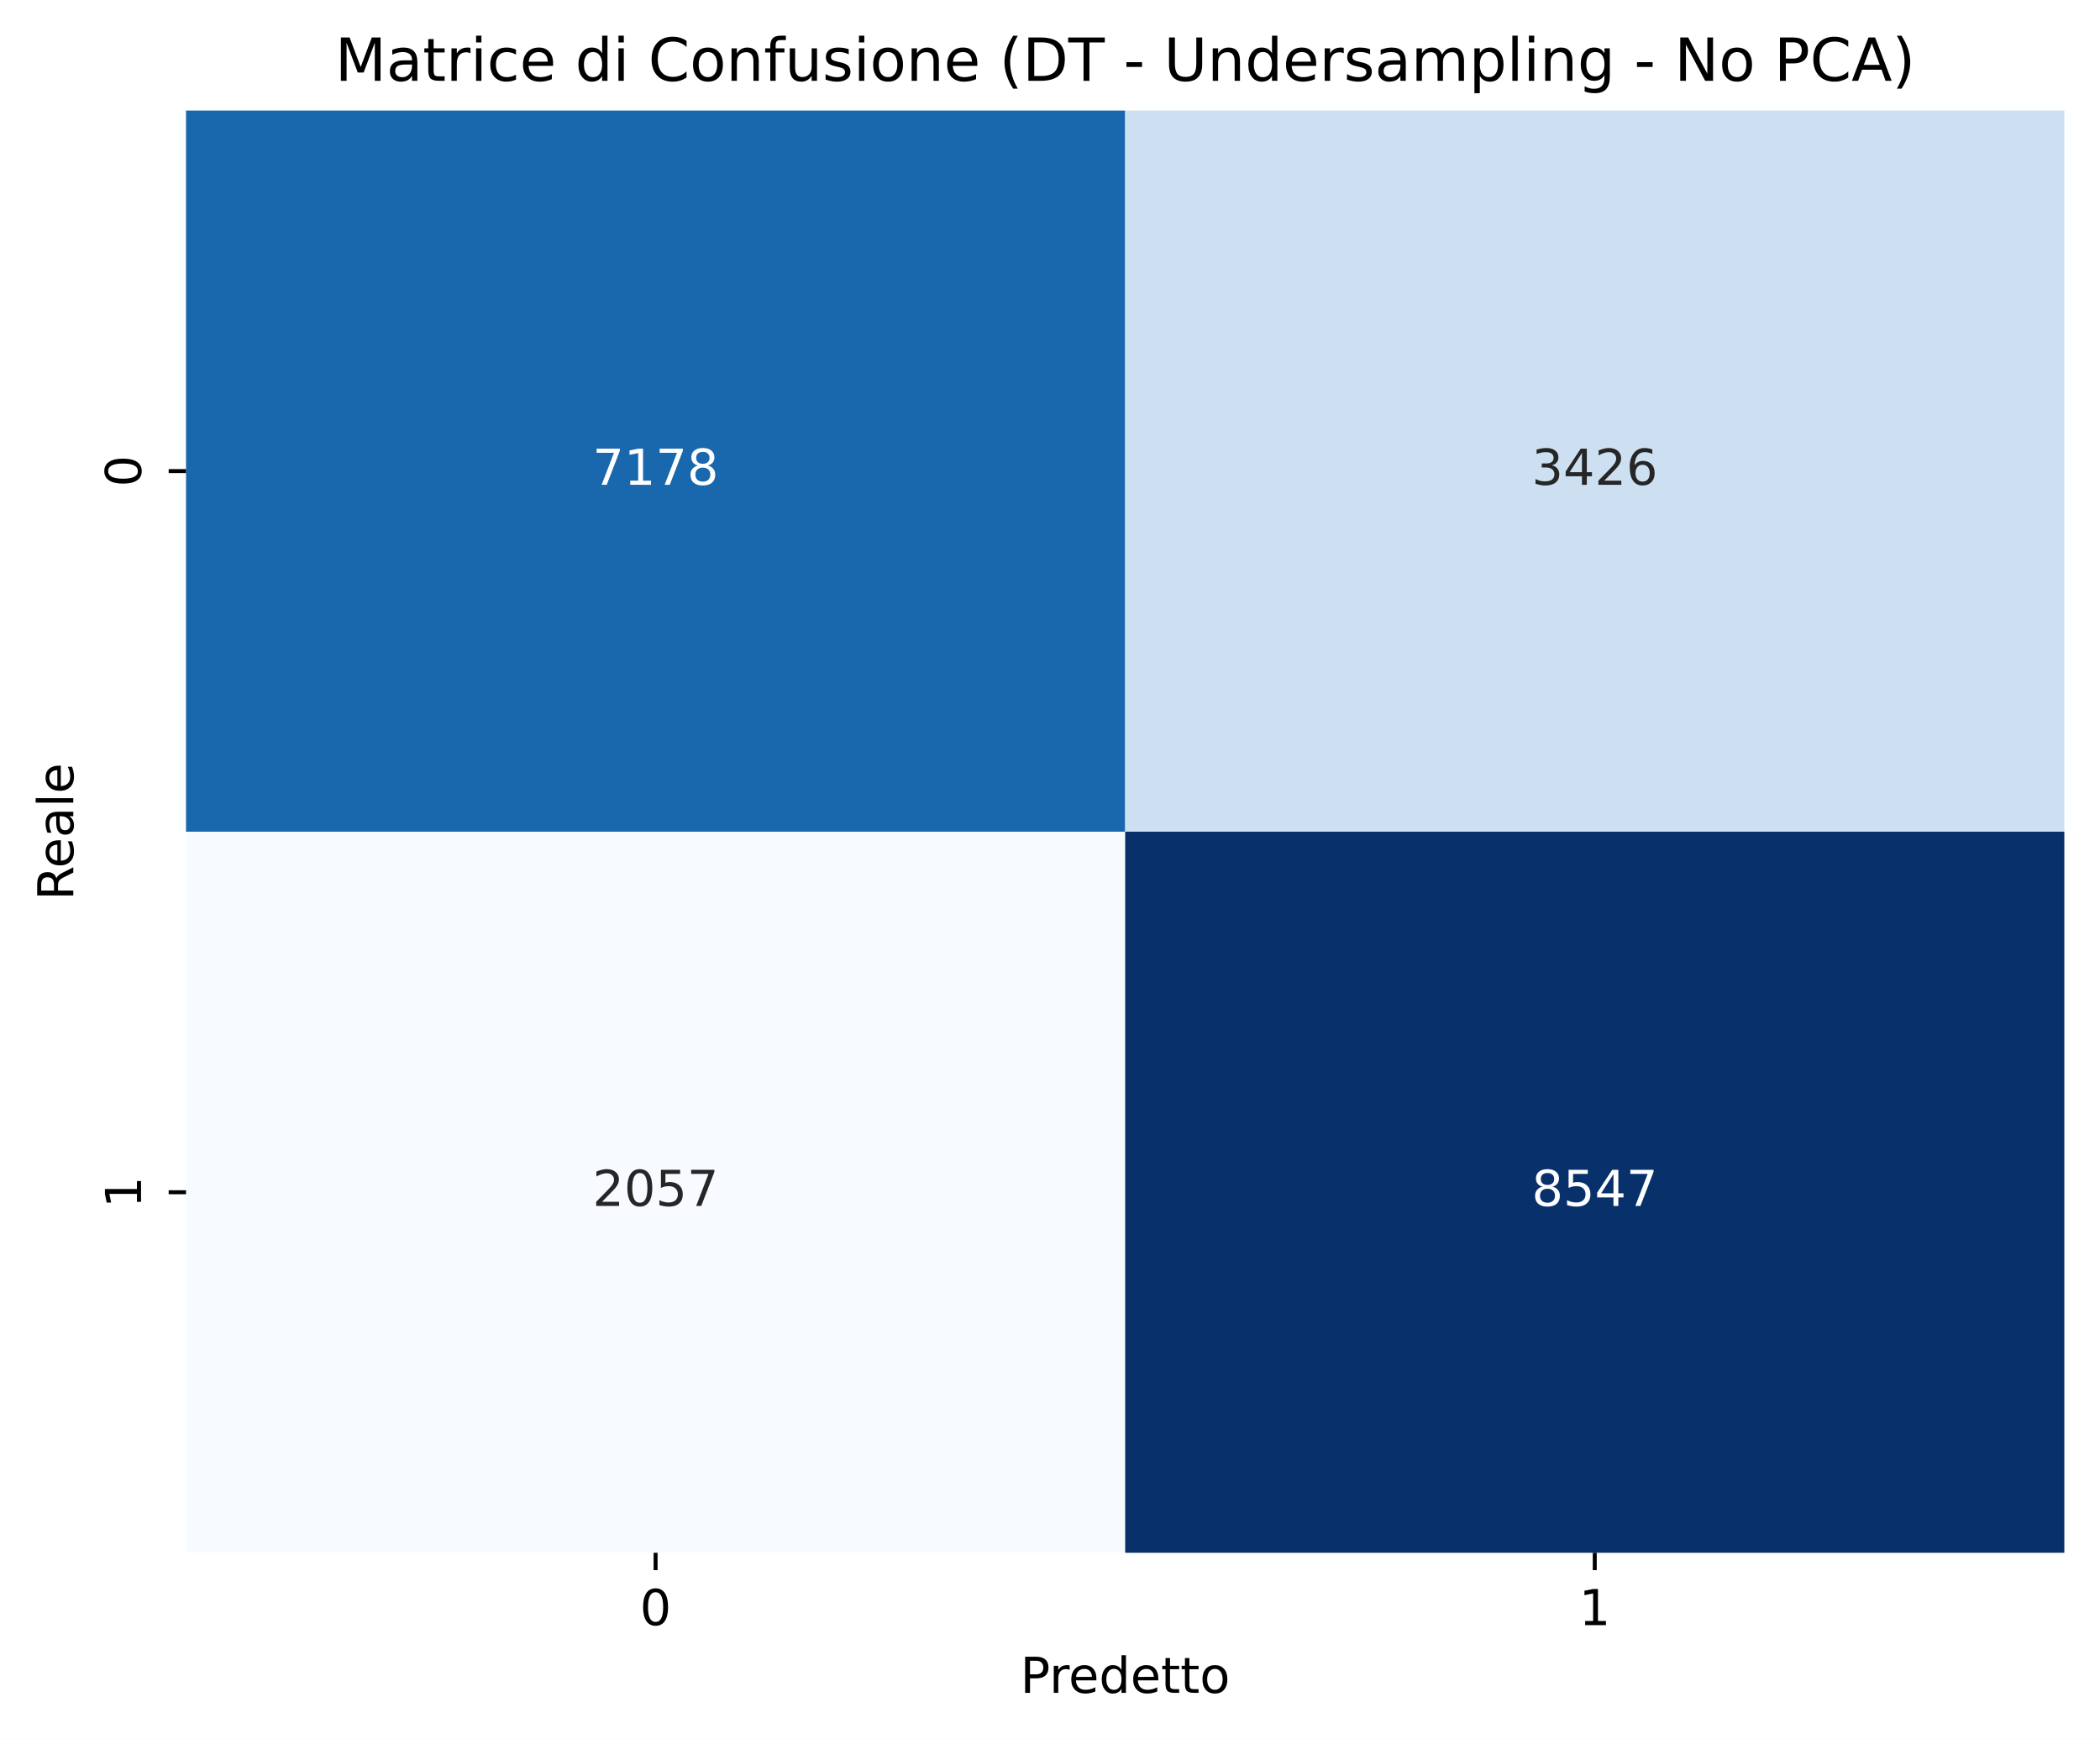
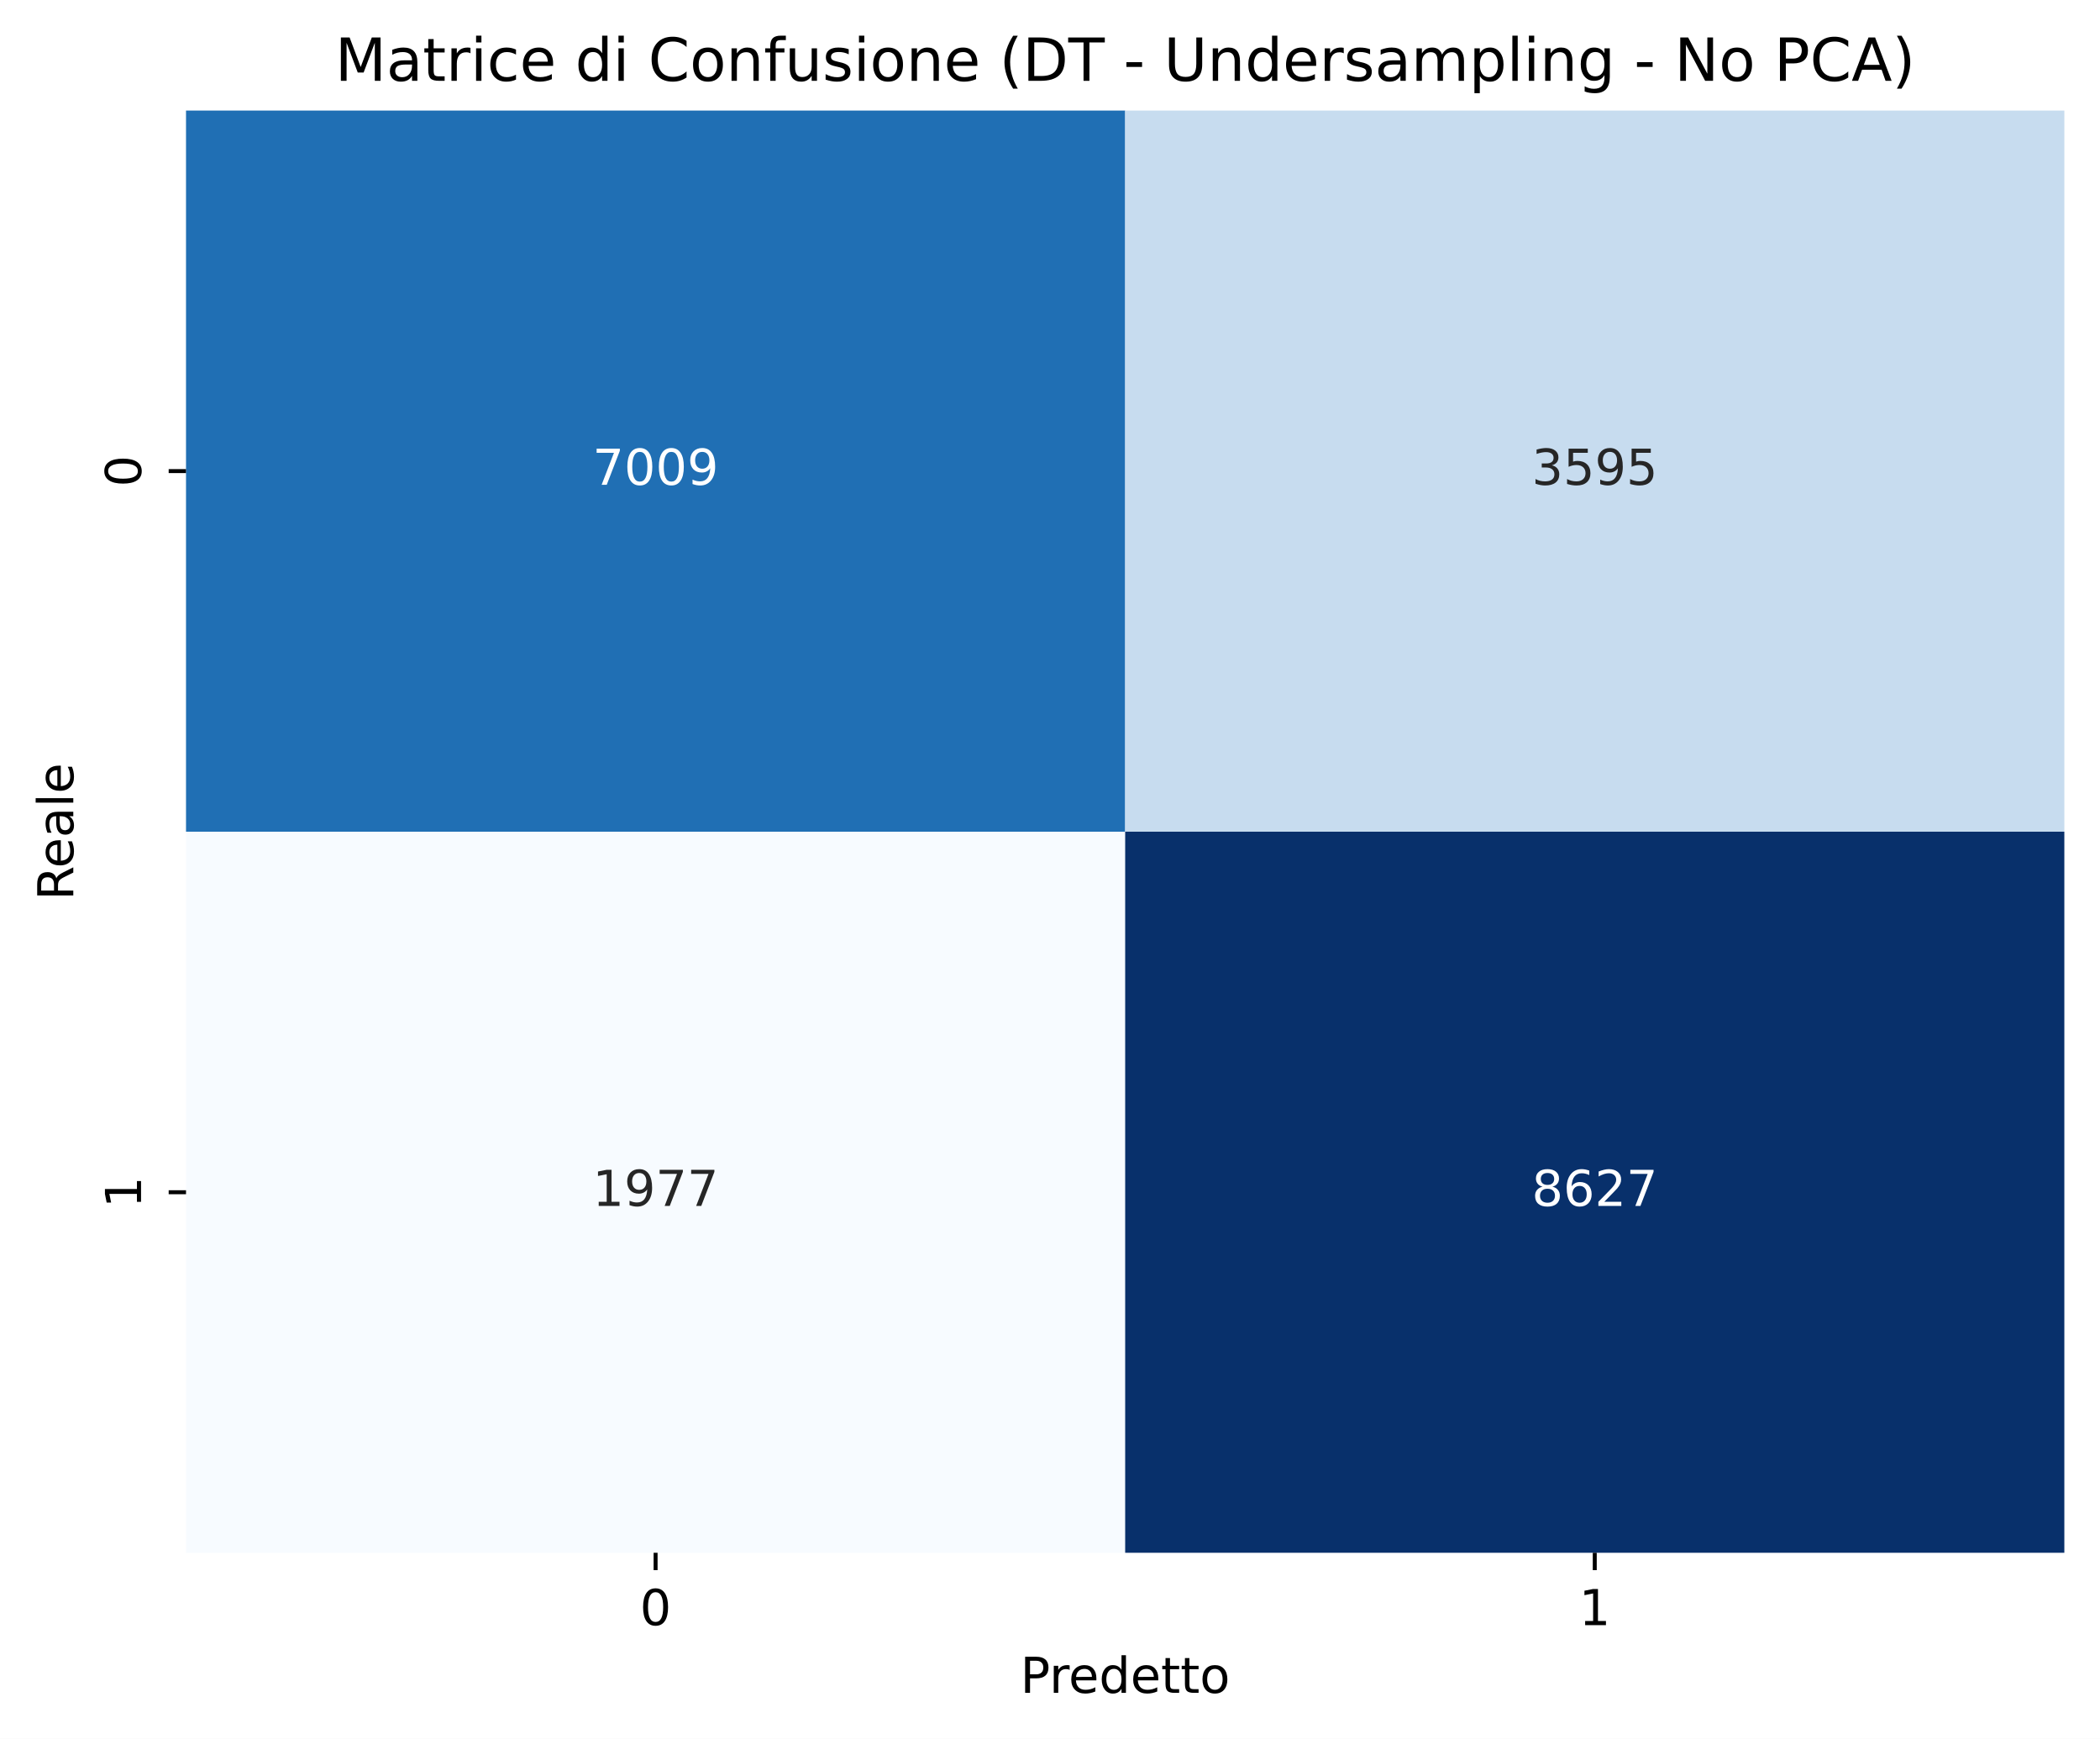
<svg xmlns="http://www.w3.org/2000/svg" xmlns:xlink="http://www.w3.org/1999/xlink" width="423.996pt" height="351.034pt" viewBox="0 0 423.996 351.034" version="1.1">
  <defs>
    <style type="text/css">*{stroke-linejoin: round; stroke-linecap: butt}</style>
  </defs>
  <g id="figure_1">
    <g id="patch_1">
      <path d="M 0 351.034  L 423.996 351.034  L 423.996 0  L 0 0  z " style="fill: #ffffff" />
    </g>
    <g id="axes_1">
      <g id="patch_2">
        <path d="M 37.556 313.478  L 416.796 313.478  L 416.796 22.318  L 37.556 22.318  z " style="fill: #ffffff" />
      </g>
      <g id="QuadMesh_1">
-         <path d="M 37.556 22.318  L 227.176 22.318  L 227.176 167.898  L 37.556 167.898  L 37.556 22.318  " clip-path="url(#p5c249ae5d5)" style="fill: #1967ad" />
-         <path d="M 227.176 22.318  L 416.796 22.318  L 416.796 167.898  L 227.176 167.898  L 227.176 22.318  " clip-path="url(#p5c249ae5d5)" style="fill: #cde0f1" />
-         <path d="M 37.556 167.898  L 227.176 167.898  L 227.176 313.478  L 37.556 313.478  L 37.556 167.898  " clip-path="url(#p5c249ae5d5)" style="fill: #f7fbff" />
-         <path d="M 227.176 167.898  L 416.796 167.898  L 416.796 313.478  L 227.176 313.478  L 227.176 167.898  " clip-path="url(#p5c249ae5d5)" style="fill: #08306b" />
+         <path d="M 37.556 22.318  L 227.176 22.318  L 227.176 167.898  L 37.556 167.898  L 37.556 22.318  " clip-path="url(#p293aeb9349)" style="fill: #206fb4" />
+         <path d="M 227.176 22.318  L 416.796 22.318  L 416.796 167.898  L 227.176 167.898  L 227.176 22.318  " clip-path="url(#p293aeb9349)" style="fill: #c7dcef" />
+         <path d="M 37.556 167.898  L 227.176 167.898  L 227.176 313.478  L 37.556 313.478  L 37.556 167.898  " clip-path="url(#p293aeb9349)" style="fill: #f7fbff" />
+         <path d="M 227.176 167.898  L 416.796 167.898  L 416.796 313.478  L 227.176 313.478  L 227.176 167.898  " clip-path="url(#p293aeb9349)" style="fill: #08306b" />
      </g>
      <g id="matplotlib.axis_1">
        <g id="xtick_1">
          <g id="line2d_1">
            <defs>
-               <path id="m8d7581578b" d="M 0 0  L 0 3.5  " style="stroke: #000000; stroke-width: 0.8" />
-             </defs>
-             <g>
-               <use xlink:href="#m8d7581578b" x="132.366" y="313.478" style="stroke: #000000; stroke-width: 0.8" />
+               <path id="m74a787a4f1" d="M 0 0  L 0 3.5  " style="stroke: #000000; stroke-width: 0.8" />
+             </defs>
+             <g>
+               <use xlink:href="#m74a787a4f1" x="132.366" y="313.478" style="stroke: #000000; stroke-width: 0.8" />
            </g>
          </g>
          <g id="text_1">
            <g transform="translate(129.185 328.0766) scale(0.1 -0.1)">
              <defs>
                <path id="DejaVuSans-30" d="M 2034 4250  Q 1547 4250 1301 3770  Q 1056 3291 1056 2328  Q 1056 1369 1301 889  Q 1547 409 2034 409  Q 2525 409 2770 889  Q 3016 1369 3016 2328  Q 3016 3291 2770 3770  Q 2525 4250 2034 4250  z M 2034 4750  Q 2819 4750 3233 4129  Q 3647 3509 3647 2328  Q 3647 1150 3233 529  Q 2819 -91 2034 -91  Q 1250 -91 836 529  Q 422 1150 422 2328  Q 422 3509 836 4129  Q 1250 4750 2034 4750  z " transform="scale(0.015625)" />
              </defs>
              <use xlink:href="#DejaVuSans-30" />
            </g>
          </g>
        </g>
        <g id="xtick_2">
          <g id="line2d_2">
            <g>
-               <use xlink:href="#m8d7581578b" x="321.986" y="313.478" style="stroke: #000000; stroke-width: 0.8" />
+               <use xlink:href="#m74a787a4f1" x="321.986" y="313.478" style="stroke: #000000; stroke-width: 0.8" />
            </g>
          </g>
          <g id="text_2">
            <g transform="translate(318.805 328.0766) scale(0.1 -0.1)">
              <defs>
                <path id="DejaVuSans-31" d="M 794 531  L 1825 531  L 1825 4091  L 703 3866  L 703 4441  L 1819 4666  L 2450 4666  L 2450 531  L 3481 531  L 3481 0  L 794 0  L 794 531  z " transform="scale(0.015625)" />
              </defs>
              <use xlink:href="#DejaVuSans-31" />
            </g>
          </g>
        </g>
        <g id="text_3">
          <g transform="translate(205.9989 341.7547) scale(0.1 -0.1)">
            <defs>
              <path id="DejaVuSans-50" d="M 1259 4147  L 1259 2394  L 2053 2394  Q 2494 2394 2734 2622  Q 2975 2850 2975 3272  Q 2975 3691 2734 3919  Q 2494 4147 2053 4147  L 1259 4147  z M 628 4666  L 2053 4666  Q 2838 4666 3239 4311  Q 3641 3956 3641 3272  Q 3641 2581 3239 2228  Q 2838 1875 2053 1875  L 1259 1875  L 1259 0  L 628 0  L 628 4666  z " transform="scale(0.015625)" />
              <path id="DejaVuSans-72" d="M 2631 2963  Q 2534 3019 2420 3045  Q 2306 3072 2169 3072  Q 1681 3072 1420 2755  Q 1159 2438 1159 1844  L 1159 0  L 581 0  L 581 3500  L 1159 3500  L 1159 2956  Q 1341 3275 1631 3429  Q 1922 3584 2338 3584  Q 2397 3584 2469 3576  Q 2541 3569 2628 3553  L 2631 2963  z " transform="scale(0.015625)" />
              <path id="DejaVuSans-65" d="M 3597 1894  L 3597 1613  L 953 1613  Q 991 1019 1311 708  Q 1631 397 2203 397  Q 2534 397 2845 478  Q 3156 559 3463 722  L 3463 178  Q 3153 47 2828 -22  Q 2503 -91 2169 -91  Q 1331 -91 842 396  Q 353 884 353 1716  Q 353 2575 817 3079  Q 1281 3584 2069 3584  Q 2775 3584 3186 3129  Q 3597 2675 3597 1894  z M 3022 2063  Q 3016 2534 2758 2815  Q 2500 3097 2075 3097  Q 1594 3097 1305 2825  Q 1016 2553 972 2059  L 3022 2063  z " transform="scale(0.015625)" />
              <path id="DejaVuSans-64" d="M 2906 2969  L 2906 4863  L 3481 4863  L 3481 0  L 2906 0  L 2906 525  Q 2725 213 2448 61  Q 2172 -91 1784 -91  Q 1150 -91 751 415  Q 353 922 353 1747  Q 353 2572 751 3078  Q 1150 3584 1784 3584  Q 2172 3584 2448 3432  Q 2725 3281 2906 2969  z M 947 1747  Q 947 1113 1208 752  Q 1469 391 1925 391  Q 2381 391 2643 752  Q 2906 1113 2906 1747  Q 2906 2381 2643 2742  Q 2381 3103 1925 3103  Q 1469 3103 1208 2742  Q 947 2381 947 1747  z " transform="scale(0.015625)" />
              <path id="DejaVuSans-74" d="M 1172 4494  L 1172 3500  L 2356 3500  L 2356 3053  L 1172 3053  L 1172 1153  Q 1172 725 1289 603  Q 1406 481 1766 481  L 2356 481  L 2356 0  L 1766 0  Q 1100 0 847 248  Q 594 497 594 1153  L 594 3053  L 172 3053  L 172 3500  L 594 3500  L 594 4494  L 1172 4494  z " transform="scale(0.015625)" />
              <path id="DejaVuSans-6f" d="M 1959 3097  Q 1497 3097 1228 2736  Q 959 2375 959 1747  Q 959 1119 1226 758  Q 1494 397 1959 397  Q 2419 397 2687 759  Q 2956 1122 2956 1747  Q 2956 2369 2687 2733  Q 2419 3097 1959 3097  z M 1959 3584  Q 2709 3584 3137 3096  Q 3566 2609 3566 1747  Q 3566 888 3137 398  Q 2709 -91 1959 -91  Q 1206 -91 779 398  Q 353 888 353 1747  Q 353 2609 779 3096  Q 1206 3584 1959 3584  z " transform="scale(0.015625)" />
            </defs>
            <use xlink:href="#DejaVuSans-50" />
            <use xlink:href="#DejaVuSans-72" transform="translate(58.55273 0)" />
            <use xlink:href="#DejaVuSans-65" transform="translate(97.41602 0)" />
            <use xlink:href="#DejaVuSans-64" transform="translate(158.9395 0)" />
            <use xlink:href="#DejaVuSans-65" transform="translate(222.416 0)" />
            <use xlink:href="#DejaVuSans-74" transform="translate(283.9395 0)" />
            <use xlink:href="#DejaVuSans-74" transform="translate(323.1484 0)" />
            <use xlink:href="#DejaVuSans-6f" transform="translate(362.3574 0)" />
          </g>
        </g>
      </g>
      <g id="matplotlib.axis_2">
        <g id="ytick_1">
          <g id="line2d_3">
            <defs>
-               <path id="m16a2744840" d="M 0 0  L -3.5 0  " style="stroke: #000000; stroke-width: 0.8" />
-             </defs>
-             <g>
-               <use xlink:href="#m16a2744840" x="37.556" y="95.108" style="stroke: #000000; stroke-width: 0.8" />
+               <path id="m2c15351ee8" d="M 0 0  L -3.5 0  " style="stroke: #000000; stroke-width: 0.8" />
+             </defs>
+             <g>
+               <use xlink:href="#m2c15351ee8" x="37.556" y="95.108" style="stroke: #000000; stroke-width: 0.8" />
            </g>
          </g>
          <g id="text_4">
            <g transform="translate(28.47656 98.28938) rotate(-90) scale(0.1 -0.1)">
              <use xlink:href="#DejaVuSans-30" />
            </g>
          </g>
        </g>
        <g id="ytick_2">
          <g id="line2d_4">
            <g>
-               <use xlink:href="#m16a2744840" x="37.556" y="240.688" style="stroke: #000000; stroke-width: 0.8" />
+               <use xlink:href="#m2c15351ee8" x="37.556" y="240.688" style="stroke: #000000; stroke-width: 0.8" />
            </g>
          </g>
          <g id="text_5">
            <g transform="translate(28.47656 243.8694) rotate(-90) scale(0.1 -0.1)">
              <use xlink:href="#DejaVuSans-31" />
            </g>
          </g>
        </g>
        <g id="text_6">
          <g transform="translate(14.79844 181.7536) rotate(-90) scale(0.1 -0.1)">
            <defs>
              <path id="DejaVuSans-52" d="M 2841 2188  Q 3044 2119 3236 1894  Q 3428 1669 3622 1275  L 4263 0  L 3584 0  L 2988 1197  Q 2756 1666 2539 1819  Q 2322 1972 1947 1972  L 1259 1972  L 1259 0  L 628 0  L 628 4666  L 2053 4666  Q 2853 4666 3247 4331  Q 3641 3997 3641 3322  Q 3641 2881 3436 2590  Q 3231 2300 2841 2188  z M 1259 4147  L 1259 2491  L 2053 2491  Q 2509 2491 2742 2702  Q 2975 2913 2975 3322  Q 2975 3731 2742 3939  Q 2509 4147 2053 4147  L 1259 4147  z " transform="scale(0.015625)" />
              <path id="DejaVuSans-61" d="M 2194 1759  Q 1497 1759 1228 1600  Q 959 1441 959 1056  Q 959 750 1161 570  Q 1363 391 1709 391  Q 2188 391 2477 730  Q 2766 1069 2766 1631  L 2766 1759  L 2194 1759  z M 3341 1997  L 3341 0  L 2766 0  L 2766 531  Q 2569 213 2275 61  Q 1981 -91 1556 -91  Q 1019 -91 701 211  Q 384 513 384 1019  Q 384 1609 779 1909  Q 1175 2209 1959 2209  L 2766 2209  L 2766 2266  Q 2766 2663 2505 2880  Q 2244 3097 1772 3097  Q 1472 3097 1187 3025  Q 903 2953 641 2809  L 641 3341  Q 956 3463 1253 3523  Q 1550 3584 1831 3584  Q 2591 3584 2966 3190  Q 3341 2797 3341 1997  z " transform="scale(0.015625)" />
              <path id="DejaVuSans-6c" d="M 603 4863  L 1178 4863  L 1178 0  L 603 0  L 603 4863  z " transform="scale(0.015625)" />
            </defs>
            <use xlink:href="#DejaVuSans-52" />
            <use xlink:href="#DejaVuSans-65" transform="translate(64.98242 0)" />
            <use xlink:href="#DejaVuSans-61" transform="translate(126.5059 0)" />
            <use xlink:href="#DejaVuSans-6c" transform="translate(187.7852 0)" />
            <use xlink:href="#DejaVuSans-65" transform="translate(215.5684 0)" />
          </g>
        </g>
      </g>
      <g id="text_7">
        <g style="fill: #ffffff" transform="translate(119.6412 97.8675) scale(0.1 -0.1)">
          <defs>
            <path id="DejaVuSans-37" d="M 525 4666  L 3525 4666  L 3525 4397  L 1831 0  L 1172 0  L 2766 4134  L 525 4134  L 525 4666  z " transform="scale(0.015625)" />
-             <path id="DejaVuSans-38" d="M 2034 2216  Q 1584 2216 1326 1975  Q 1069 1734 1069 1313  Q 1069 891 1326 650  Q 1584 409 2034 409  Q 2484 409 2743 651  Q 3003 894 3003 1313  Q 3003 1734 2745 1975  Q 2488 2216 2034 2216  z M 1403 2484  Q 997 2584 770 2862  Q 544 3141 544 3541  Q 544 4100 942 4425  Q 1341 4750 2034 4750  Q 2731 4750 3128 4425  Q 3525 4100 3525 3541  Q 3525 3141 3298 2862  Q 3072 2584 2669 2484  Q 3125 2378 3379 2068  Q 3634 1759 3634 1313  Q 3634 634 3220 271  Q 2806 -91 2034 -91  Q 1263 -91 848 271  Q 434 634 434 1313  Q 434 1759 690 2068  Q 947 2378 1403 2484  z M 1172 3481  Q 1172 3119 1398 2916  Q 1625 2713 2034 2713  Q 2441 2713 2670 2916  Q 2900 3119 2900 3481  Q 2900 3844 2670 4047  Q 2441 4250 2034 4250  Q 1625 4250 1398 4047  Q 1172 3844 1172 3481  z " transform="scale(0.015625)" />
+             <path id="DejaVuSans-39" d="M 703 97  L 703 672  Q 941 559 1184 500  Q 1428 441 1663 441  Q 2288 441 2617 861  Q 2947 1281 2994 2138  Q 2813 1869 2534 1725  Q 2256 1581 1919 1581  Q 1219 1581 811 2004  Q 403 2428 403 3163  Q 403 3881 828 4315  Q 1253 4750 1959 4750  Q 2769 4750 3195 4129  Q 3622 3509 3622 2328  Q 3622 1225 3098 567  Q 2575 -91 1691 -91  Q 1453 -91 1209 -44  Q 966 3 703 97  z M 1959 2075  Q 2384 2075 2632 2365  Q 2881 2656 2881 3163  Q 2881 3666 2632 3958  Q 2384 4250 1959 4250  Q 1534 4250 1286 3958  Q 1038 3666 1038 3163  Q 1038 2656 1286 2365  Q 1534 2075 1959 2075  z " transform="scale(0.015625)" />
          </defs>
          <use xlink:href="#DejaVuSans-37" />
-           <use xlink:href="#DejaVuSans-31" transform="translate(63.62305 0)" />
-           <use xlink:href="#DejaVuSans-37" transform="translate(127.2461 0)" />
-           <use xlink:href="#DejaVuSans-38" transform="translate(190.8691 0)" />
+           <use xlink:href="#DejaVuSans-30" transform="translate(63.62305 0)" />
+           <use xlink:href="#DejaVuSans-30" transform="translate(127.2461 0)" />
+           <use xlink:href="#DejaVuSans-39" transform="translate(190.8691 0)" />
        </g>
      </g>
      <g id="text_8">
        <g style="fill: #262626" transform="translate(309.2613 97.8675) scale(0.1 -0.1)">
          <defs>
            <path id="DejaVuSans-33" d="M 2597 2516  Q 3050 2419 3304 2112  Q 3559 1806 3559 1356  Q 3559 666 3084 287  Q 2609 -91 1734 -91  Q 1441 -91 1130 -33  Q 819 25 488 141  L 488 750  Q 750 597 1062 519  Q 1375 441 1716 441  Q 2309 441 2620 675  Q 2931 909 2931 1356  Q 2931 1769 2642 2001  Q 2353 2234 1838 2234  L 1294 2234  L 1294 2753  L 1863 2753  Q 2328 2753 2575 2939  Q 2822 3125 2822 3475  Q 2822 3834 2567 4026  Q 2313 4219 1838 4219  Q 1578 4219 1281 4162  Q 984 4106 628 3988  L 628 4550  Q 988 4650 1302 4700  Q 1616 4750 1894 4750  Q 2613 4750 3031 4423  Q 3450 4097 3450 3541  Q 3450 3153 3228 2886  Q 3006 2619 2597 2516  z " transform="scale(0.015625)" />
-             <path id="DejaVuSans-34" d="M 2419 4116  L 825 1625  L 2419 1625  L 2419 4116  z M 2253 4666  L 3047 4666  L 3047 1625  L 3713 1625  L 3713 1100  L 3047 1100  L 3047 0  L 2419 0  L 2419 1100  L 313 1100  L 313 1709  L 2253 4666  z " transform="scale(0.015625)" />
-             <path id="DejaVuSans-32" d="M 1228 531  L 3431 531  L 3431 0  L 469 0  L 469 531  Q 828 903 1448 1529  Q 2069 2156 2228 2338  Q 2531 2678 2651 2914  Q 2772 3150 2772 3378  Q 2772 3750 2511 3984  Q 2250 4219 1831 4219  Q 1534 4219 1204 4116  Q 875 4013 500 3803  L 500 4441  Q 881 4594 1212 4672  Q 1544 4750 1819 4750  Q 2544 4750 2975 4387  Q 3406 4025 3406 3419  Q 3406 3131 3298 2873  Q 3191 2616 2906 2266  Q 2828 2175 2409 1742  Q 1991 1309 1228 531  z " transform="scale(0.015625)" />
-             <path id="DejaVuSans-36" d="M 2113 2584  Q 1688 2584 1439 2293  Q 1191 2003 1191 1497  Q 1191 994 1439 701  Q 1688 409 2113 409  Q 2538 409 2786 701  Q 3034 994 3034 1497  Q 3034 2003 2786 2293  Q 2538 2584 2113 2584  z M 3366 4563  L 3366 3988  Q 3128 4100 2886 4159  Q 2644 4219 2406 4219  Q 1781 4219 1451 3797  Q 1122 3375 1075 2522  Q 1259 2794 1537 2939  Q 1816 3084 2150 3084  Q 2853 3084 3261 2657  Q 3669 2231 3669 1497  Q 3669 778 3244 343  Q 2819 -91 2113 -91  Q 1303 -91 875 529  Q 447 1150 447 2328  Q 447 3434 972 4092  Q 1497 4750 2381 4750  Q 2619 4750 2861 4703  Q 3103 4656 3366 4563  z " transform="scale(0.015625)" />
+             <path id="DejaVuSans-35" d="M 691 4666  L 3169 4666  L 3169 4134  L 1269 4134  L 1269 2991  Q 1406 3038 1543 3061  Q 1681 3084 1819 3084  Q 2600 3084 3056 2656  Q 3513 2228 3513 1497  Q 3513 744 3044 326  Q 2575 -91 1722 -91  Q 1428 -91 1123 -41  Q 819 9 494 109  L 494 744  Q 775 591 1075 516  Q 1375 441 1709 441  Q 2250 441 2565 725  Q 2881 1009 2881 1497  Q 2881 1984 2565 2268  Q 2250 2553 1709 2553  Q 1456 2553 1204 2497  Q 953 2441 691 2322  L 691 4666  z " transform="scale(0.015625)" />
          </defs>
          <use xlink:href="#DejaVuSans-33" />
-           <use xlink:href="#DejaVuSans-34" transform="translate(63.62305 0)" />
-           <use xlink:href="#DejaVuSans-32" transform="translate(127.2461 0)" />
-           <use xlink:href="#DejaVuSans-36" transform="translate(190.8691 0)" />
+           <use xlink:href="#DejaVuSans-35" transform="translate(63.62305 0)" />
+           <use xlink:href="#DejaVuSans-39" transform="translate(127.2461 0)" />
+           <use xlink:href="#DejaVuSans-35" transform="translate(190.8691 0)" />
        </g>
      </g>
      <g id="text_9">
        <g style="fill: #262626" transform="translate(119.6412 243.4475) scale(0.1 -0.1)">
-           <defs>
-             <path id="DejaVuSans-35" d="M 691 4666  L 3169 4666  L 3169 4134  L 1269 4134  L 1269 2991  Q 1406 3038 1543 3061  Q 1681 3084 1819 3084  Q 2600 3084 3056 2656  Q 3513 2228 3513 1497  Q 3513 744 3044 326  Q 2575 -91 1722 -91  Q 1428 -91 1123 -41  Q 819 9 494 109  L 494 744  Q 775 591 1075 516  Q 1375 441 1709 441  Q 2250 441 2565 725  Q 2881 1009 2881 1497  Q 2881 1984 2565 2268  Q 2250 2553 1709 2553  Q 1456 2553 1204 2497  Q 953 2441 691 2322  L 691 4666  z " transform="scale(0.015625)" />
-           </defs>
-           <use xlink:href="#DejaVuSans-32" />
-           <use xlink:href="#DejaVuSans-30" transform="translate(63.62305 0)" />
-           <use xlink:href="#DejaVuSans-35" transform="translate(127.2461 0)" />
+           <use xlink:href="#DejaVuSans-31" />
+           <use xlink:href="#DejaVuSans-39" transform="translate(63.62305 0)" />
+           <use xlink:href="#DejaVuSans-37" transform="translate(127.2461 0)" />
          <use xlink:href="#DejaVuSans-37" transform="translate(190.8691 0)" />
        </g>
      </g>
      <g id="text_10">
        <g style="fill: #ffffff" transform="translate(309.2613 243.4475) scale(0.1 -0.1)">
+           <defs>
+             <path id="DejaVuSans-38" d="M 2034 2216  Q 1584 2216 1326 1975  Q 1069 1734 1069 1313  Q 1069 891 1326 650  Q 1584 409 2034 409  Q 2484 409 2743 651  Q 3003 894 3003 1313  Q 3003 1734 2745 1975  Q 2488 2216 2034 2216  z M 1403 2484  Q 997 2584 770 2862  Q 544 3141 544 3541  Q 544 4100 942 4425  Q 1341 4750 2034 4750  Q 2731 4750 3128 4425  Q 3525 4100 3525 3541  Q 3525 3141 3298 2862  Q 3072 2584 2669 2484  Q 3125 2378 3379 2068  Q 3634 1759 3634 1313  Q 3634 634 3220 271  Q 2806 -91 2034 -91  Q 1263 -91 848 271  Q 434 634 434 1313  Q 434 1759 690 2068  Q 947 2378 1403 2484  z M 1172 3481  Q 1172 3119 1398 2916  Q 1625 2713 2034 2713  Q 2441 2713 2670 2916  Q 2900 3119 2900 3481  Q 2900 3844 2670 4047  Q 2441 4250 2034 4250  Q 1625 4250 1398 4047  Q 1172 3844 1172 3481  z " transform="scale(0.015625)" />
+             <path id="DejaVuSans-36" d="M 2113 2584  Q 1688 2584 1439 2293  Q 1191 2003 1191 1497  Q 1191 994 1439 701  Q 1688 409 2113 409  Q 2538 409 2786 701  Q 3034 994 3034 1497  Q 3034 2003 2786 2293  Q 2538 2584 2113 2584  z M 3366 4563  L 3366 3988  Q 3128 4100 2886 4159  Q 2644 4219 2406 4219  Q 1781 4219 1451 3797  Q 1122 3375 1075 2522  Q 1259 2794 1537 2939  Q 1816 3084 2150 3084  Q 2853 3084 3261 2657  Q 3669 2231 3669 1497  Q 3669 778 3244 343  Q 2819 -91 2113 -91  Q 1303 -91 875 529  Q 447 1150 447 2328  Q 447 3434 972 4092  Q 1497 4750 2381 4750  Q 2619 4750 2861 4703  Q 3103 4656 3366 4563  z " transform="scale(0.015625)" />
+             <path id="DejaVuSans-32" d="M 1228 531  L 3431 531  L 3431 0  L 469 0  L 469 531  Q 828 903 1448 1529  Q 2069 2156 2228 2338  Q 2531 2678 2651 2914  Q 2772 3150 2772 3378  Q 2772 3750 2511 3984  Q 2250 4219 1831 4219  Q 1534 4219 1204 4116  Q 875 4013 500 3803  L 500 4441  Q 881 4594 1212 4672  Q 1544 4750 1819 4750  Q 2544 4750 2975 4387  Q 3406 4025 3406 3419  Q 3406 3131 3298 2873  Q 3191 2616 2906 2266  Q 2828 2175 2409 1742  Q 1991 1309 1228 531  z " transform="scale(0.015625)" />
+           </defs>
          <use xlink:href="#DejaVuSans-38" />
-           <use xlink:href="#DejaVuSans-35" transform="translate(63.62305 0)" />
-           <use xlink:href="#DejaVuSans-34" transform="translate(127.2461 0)" />
+           <use xlink:href="#DejaVuSans-36" transform="translate(63.62305 0)" />
+           <use xlink:href="#DejaVuSans-32" transform="translate(127.2461 0)" />
          <use xlink:href="#DejaVuSans-37" transform="translate(190.8691 0)" />
        </g>
      </g>
      <g id="text_11">
        <g transform="translate(67.64844 16.31812) scale(0.12 -0.12)">
          <defs>
            <path id="DejaVuSans-4d" d="M 628 4666  L 1569 4666  L 2759 1491  L 3956 4666  L 4897 4666  L 4897 0  L 4281 0  L 4281 4097  L 3078 897  L 2444 897  L 1241 4097  L 1241 0  L 628 0  L 628 4666  z " transform="scale(0.015625)" />
            <path id="DejaVuSans-69" d="M 603 3500  L 1178 3500  L 1178 0  L 603 0  L 603 3500  z M 603 4863  L 1178 4863  L 1178 4134  L 603 4134  L 603 4863  z " transform="scale(0.015625)" />
            <path id="DejaVuSans-63" d="M 3122 3366  L 3122 2828  Q 2878 2963 2633 3030  Q 2388 3097 2138 3097  Q 1578 3097 1268 2742  Q 959 2388 959 1747  Q 959 1106 1268 751  Q 1578 397 2138 397  Q 2388 397 2633 464  Q 2878 531 3122 666  L 3122 134  Q 2881 22 2623 -34  Q 2366 -91 2075 -91  Q 1284 -91 818 406  Q 353 903 353 1747  Q 353 2603 823 3093  Q 1294 3584 2113 3584  Q 2378 3584 2631 3529  Q 2884 3475 3122 3366  z " transform="scale(0.015625)" />
            <path id="DejaVuSans-20" transform="scale(0.015625)" />
            <path id="DejaVuSans-43" d="M 4122 4306  L 4122 3641  Q 3803 3938 3442 4084  Q 3081 4231 2675 4231  Q 1875 4231 1450 3742  Q 1025 3253 1025 2328  Q 1025 1406 1450 917  Q 1875 428 2675 428  Q 3081 428 3442 575  Q 3803 722 4122 1019  L 4122 359  Q 3791 134 3420 21  Q 3050 -91 2638 -91  Q 1578 -91 968 557  Q 359 1206 359 2328  Q 359 3453 968 4101  Q 1578 4750 2638 4750  Q 3056 4750 3426 4639  Q 3797 4528 4122 4306  z " transform="scale(0.015625)" />
            <path id="DejaVuSans-6e" d="M 3513 2113  L 3513 0  L 2938 0  L 2938 2094  Q 2938 2591 2744 2837  Q 2550 3084 2163 3084  Q 1697 3084 1428 2787  Q 1159 2491 1159 1978  L 1159 0  L 581 0  L 581 3500  L 1159 3500  L 1159 2956  Q 1366 3272 1645 3428  Q 1925 3584 2291 3584  Q 2894 3584 3203 3211  Q 3513 2838 3513 2113  z " transform="scale(0.015625)" />
            <path id="DejaVuSans-66" d="M 2375 4863  L 2375 4384  L 1825 4384  Q 1516 4384 1395 4259  Q 1275 4134 1275 3809  L 1275 3500  L 2222 3500  L 2222 3053  L 1275 3053  L 1275 0  L 697 0  L 697 3053  L 147 3053  L 147 3500  L 697 3500  L 697 3744  Q 697 4328 969 4595  Q 1241 4863 1831 4863  L 2375 4863  z " transform="scale(0.015625)" />
            <path id="DejaVuSans-75" d="M 544 1381  L 544 3500  L 1119 3500  L 1119 1403  Q 1119 906 1312 657  Q 1506 409 1894 409  Q 2359 409 2629 706  Q 2900 1003 2900 1516  L 2900 3500  L 3475 3500  L 3475 0  L 2900 0  L 2900 538  Q 2691 219 2414 64  Q 2138 -91 1772 -91  Q 1169 -91 856 284  Q 544 659 544 1381  z M 1991 3584  L 1991 3584  z " transform="scale(0.015625)" />
            <path id="DejaVuSans-73" d="M 2834 3397  L 2834 2853  Q 2591 2978 2328 3040  Q 2066 3103 1784 3103  Q 1356 3103 1142 2972  Q 928 2841 928 2578  Q 928 2378 1081 2264  Q 1234 2150 1697 2047  L 1894 2003  Q 2506 1872 2764 1633  Q 3022 1394 3022 966  Q 3022 478 2636 193  Q 2250 -91 1575 -91  Q 1294 -91 989 -36  Q 684 19 347 128  L 347 722  Q 666 556 975 473  Q 1284 391 1588 391  Q 1994 391 2212 530  Q 2431 669 2431 922  Q 2431 1156 2273 1281  Q 2116 1406 1581 1522  L 1381 1569  Q 847 1681 609 1914  Q 372 2147 372 2553  Q 372 3047 722 3315  Q 1072 3584 1716 3584  Q 2034 3584 2315 3537  Q 2597 3491 2834 3397  z " transform="scale(0.015625)" />
            <path id="DejaVuSans-28" d="M 1984 4856  Q 1566 4138 1362 3434  Q 1159 2731 1159 2009  Q 1159 1288 1364 580  Q 1569 -128 1984 -844  L 1484 -844  Q 1016 -109 783 600  Q 550 1309 550 2009  Q 550 2706 781 3412  Q 1013 4119 1484 4856  L 1984 4856  z " transform="scale(0.015625)" />
            <path id="DejaVuSans-44" d="M 1259 4147  L 1259 519  L 2022 519  Q 2988 519 3436 956  Q 3884 1394 3884 2338  Q 3884 3275 3436 3711  Q 2988 4147 2022 4147  L 1259 4147  z M 628 4666  L 1925 4666  Q 3281 4666 3915 4102  Q 4550 3538 4550 2338  Q 4550 1131 3912 565  Q 3275 0 1925 0  L 628 0  L 628 4666  z " transform="scale(0.015625)" />
            <path id="DejaVuSans-54" d="M -19 4666  L 3928 4666  L 3928 4134  L 2272 4134  L 2272 0  L 1638 0  L 1638 4134  L -19 4134  L -19 4666  z " transform="scale(0.015625)" />
            <path id="DejaVuSans-2d" d="M 313 2009  L 1997 2009  L 1997 1497  L 313 1497  L 313 2009  z " transform="scale(0.015625)" />
            <path id="DejaVuSans-55" d="M 556 4666  L 1191 4666  L 1191 1831  Q 1191 1081 1462 751  Q 1734 422 2344 422  Q 2950 422 3222 751  Q 3494 1081 3494 1831  L 3494 4666  L 4128 4666  L 4128 1753  Q 4128 841 3676 375  Q 3225 -91 2344 -91  Q 1459 -91 1007 375  Q 556 841 556 1753  L 556 4666  z " transform="scale(0.015625)" />
            <path id="DejaVuSans-6d" d="M 3328 2828  Q 3544 3216 3844 3400  Q 4144 3584 4550 3584  Q 5097 3584 5394 3201  Q 5691 2819 5691 2113  L 5691 0  L 5113 0  L 5113 2094  Q 5113 2597 4934 2840  Q 4756 3084 4391 3084  Q 3944 3084 3684 2787  Q 3425 2491 3425 1978  L 3425 0  L 2847 0  L 2847 2094  Q 2847 2600 2669 2842  Q 2491 3084 2119 3084  Q 1678 3084 1418 2786  Q 1159 2488 1159 1978  L 1159 0  L 581 0  L 581 3500  L 1159 3500  L 1159 2956  Q 1356 3278 1631 3431  Q 1906 3584 2284 3584  Q 2666 3584 2933 3390  Q 3200 3197 3328 2828  z " transform="scale(0.015625)" />
            <path id="DejaVuSans-70" d="M 1159 525  L 1159 -1331  L 581 -1331  L 581 3500  L 1159 3500  L 1159 2969  Q 1341 3281 1617 3432  Q 1894 3584 2278 3584  Q 2916 3584 3314 3078  Q 3713 2572 3713 1747  Q 3713 922 3314 415  Q 2916 -91 2278 -91  Q 1894 -91 1617 61  Q 1341 213 1159 525  z M 3116 1747  Q 3116 2381 2855 2742  Q 2594 3103 2138 3103  Q 1681 3103 1420 2742  Q 1159 2381 1159 1747  Q 1159 1113 1420 752  Q 1681 391 2138 391  Q 2594 391 2855 752  Q 3116 1113 3116 1747  z " transform="scale(0.015625)" />
            <path id="DejaVuSans-67" d="M 2906 1791  Q 2906 2416 2648 2759  Q 2391 3103 1925 3103  Q 1463 3103 1205 2759  Q 947 2416 947 1791  Q 947 1169 1205 825  Q 1463 481 1925 481  Q 2391 481 2648 825  Q 2906 1169 2906 1791  z M 3481 434  Q 3481 -459 3084 -895  Q 2688 -1331 1869 -1331  Q 1566 -1331 1297 -1286  Q 1028 -1241 775 -1147  L 775 -588  Q 1028 -725 1275 -790  Q 1522 -856 1778 -856  Q 2344 -856 2625 -561  Q 2906 -266 2906 331  L 2906 616  Q 2728 306 2450 153  Q 2172 0 1784 0  Q 1141 0 747 490  Q 353 981 353 1791  Q 353 2603 747 3093  Q 1141 3584 1784 3584  Q 2172 3584 2450 3431  Q 2728 3278 2906 2969  L 2906 3500  L 3481 3500  L 3481 434  z " transform="scale(0.015625)" />
            <path id="DejaVuSans-4e" d="M 628 4666  L 1478 4666  L 3547 763  L 3547 4666  L 4159 4666  L 4159 0  L 3309 0  L 1241 3903  L 1241 0  L 628 0  L 628 4666  z " transform="scale(0.015625)" />
            <path id="DejaVuSans-41" d="M 2188 4044  L 1331 1722  L 3047 1722  L 2188 4044  z M 1831 4666  L 2547 4666  L 4325 0  L 3669 0  L 3244 1197  L 1141 1197  L 716 0  L 50 0  L 1831 4666  z " transform="scale(0.015625)" />
            <path id="DejaVuSans-29" d="M 513 4856  L 1013 4856  Q 1481 4119 1714 3412  Q 1947 2706 1947 2009  Q 1947 1309 1714 600  Q 1481 -109 1013 -844  L 513 -844  Q 928 -128 1133 580  Q 1338 1288 1338 2009  Q 1338 2731 1133 3434  Q 928 4138 513 4856  z " transform="scale(0.015625)" />
          </defs>
          <use xlink:href="#DejaVuSans-4d" />
          <use xlink:href="#DejaVuSans-61" transform="translate(86.2793 0)" />
          <use xlink:href="#DejaVuSans-74" transform="translate(147.5586 0)" />
          <use xlink:href="#DejaVuSans-72" transform="translate(186.7676 0)" />
          <use xlink:href="#DejaVuSans-69" transform="translate(227.8809 0)" />
          <use xlink:href="#DejaVuSans-63" transform="translate(255.6641 0)" />
          <use xlink:href="#DejaVuSans-65" transform="translate(310.6445 0)" />
          <use xlink:href="#DejaVuSans-20" transform="translate(372.168 0)" />
          <use xlink:href="#DejaVuSans-64" transform="translate(403.9551 0)" />
          <use xlink:href="#DejaVuSans-69" transform="translate(467.4316 0)" />
          <use xlink:href="#DejaVuSans-20" transform="translate(495.2148 0)" />
          <use xlink:href="#DejaVuSans-43" transform="translate(527.002 0)" />
          <use xlink:href="#DejaVuSans-6f" transform="translate(596.8262 0)" />
          <use xlink:href="#DejaVuSans-6e" transform="translate(658.0078 0)" />
          <use xlink:href="#DejaVuSans-66" transform="translate(721.3867 0)" />
          <use xlink:href="#DejaVuSans-75" transform="translate(756.5918 0)" />
          <use xlink:href="#DejaVuSans-73" transform="translate(819.9707 0)" />
          <use xlink:href="#DejaVuSans-69" transform="translate(872.0703 0)" />
          <use xlink:href="#DejaVuSans-6f" transform="translate(899.8535 0)" />
          <use xlink:href="#DejaVuSans-6e" transform="translate(961.0352 0)" />
          <use xlink:href="#DejaVuSans-65" transform="translate(1024.414 0)" />
          <use xlink:href="#DejaVuSans-20" transform="translate(1085.938 0)" />
          <use xlink:href="#DejaVuSans-28" transform="translate(1117.725 0)" />
          <use xlink:href="#DejaVuSans-44" transform="translate(1156.738 0)" />
          <use xlink:href="#DejaVuSans-54" transform="translate(1233.74 0)" />
          <use xlink:href="#DejaVuSans-20" transform="translate(1294.824 0)" />
          <use xlink:href="#DejaVuSans-2d" transform="translate(1326.611 0)" />
          <use xlink:href="#DejaVuSans-20" transform="translate(1362.695 0)" />
          <use xlink:href="#DejaVuSans-55" transform="translate(1394.482 0)" />
          <use xlink:href="#DejaVuSans-6e" transform="translate(1467.676 0)" />
          <use xlink:href="#DejaVuSans-64" transform="translate(1531.055 0)" />
          <use xlink:href="#DejaVuSans-65" transform="translate(1594.531 0)" />
          <use xlink:href="#DejaVuSans-72" transform="translate(1656.055 0)" />
          <use xlink:href="#DejaVuSans-73" transform="translate(1697.168 0)" />
          <use xlink:href="#DejaVuSans-61" transform="translate(1749.268 0)" />
          <use xlink:href="#DejaVuSans-6d" transform="translate(1810.547 0)" />
          <use xlink:href="#DejaVuSans-70" transform="translate(1907.959 0)" />
          <use xlink:href="#DejaVuSans-6c" transform="translate(1971.436 0)" />
          <use xlink:href="#DejaVuSans-69" transform="translate(1999.219 0)" />
          <use xlink:href="#DejaVuSans-6e" transform="translate(2027.002 0)" />
          <use xlink:href="#DejaVuSans-67" transform="translate(2090.381 0)" />
          <use xlink:href="#DejaVuSans-20" transform="translate(2153.857 0)" />
          <use xlink:href="#DejaVuSans-2d" transform="translate(2185.645 0)" />
          <use xlink:href="#DejaVuSans-20" transform="translate(2221.729 0)" />
          <use xlink:href="#DejaVuSans-4e" transform="translate(2253.516 0)" />
          <use xlink:href="#DejaVuSans-6f" transform="translate(2328.32 0)" />
          <use xlink:href="#DejaVuSans-20" transform="translate(2389.502 0)" />
          <use xlink:href="#DejaVuSans-50" transform="translate(2421.289 0)" />
          <use xlink:href="#DejaVuSans-43" transform="translate(2481.592 0)" />
          <use xlink:href="#DejaVuSans-41" transform="translate(2551.416 0)" />
          <use xlink:href="#DejaVuSans-29" transform="translate(2619.824 0)" />
        </g>
      </g>
    </g>
  </g>
  <defs>
-     <clipPath id="p5c249ae5d5">
+     <clipPath id="p293aeb9349">
      <rect x="37.556" y="22.318" width="379.24" height="291.16" />
    </clipPath>
  </defs>
</svg>
